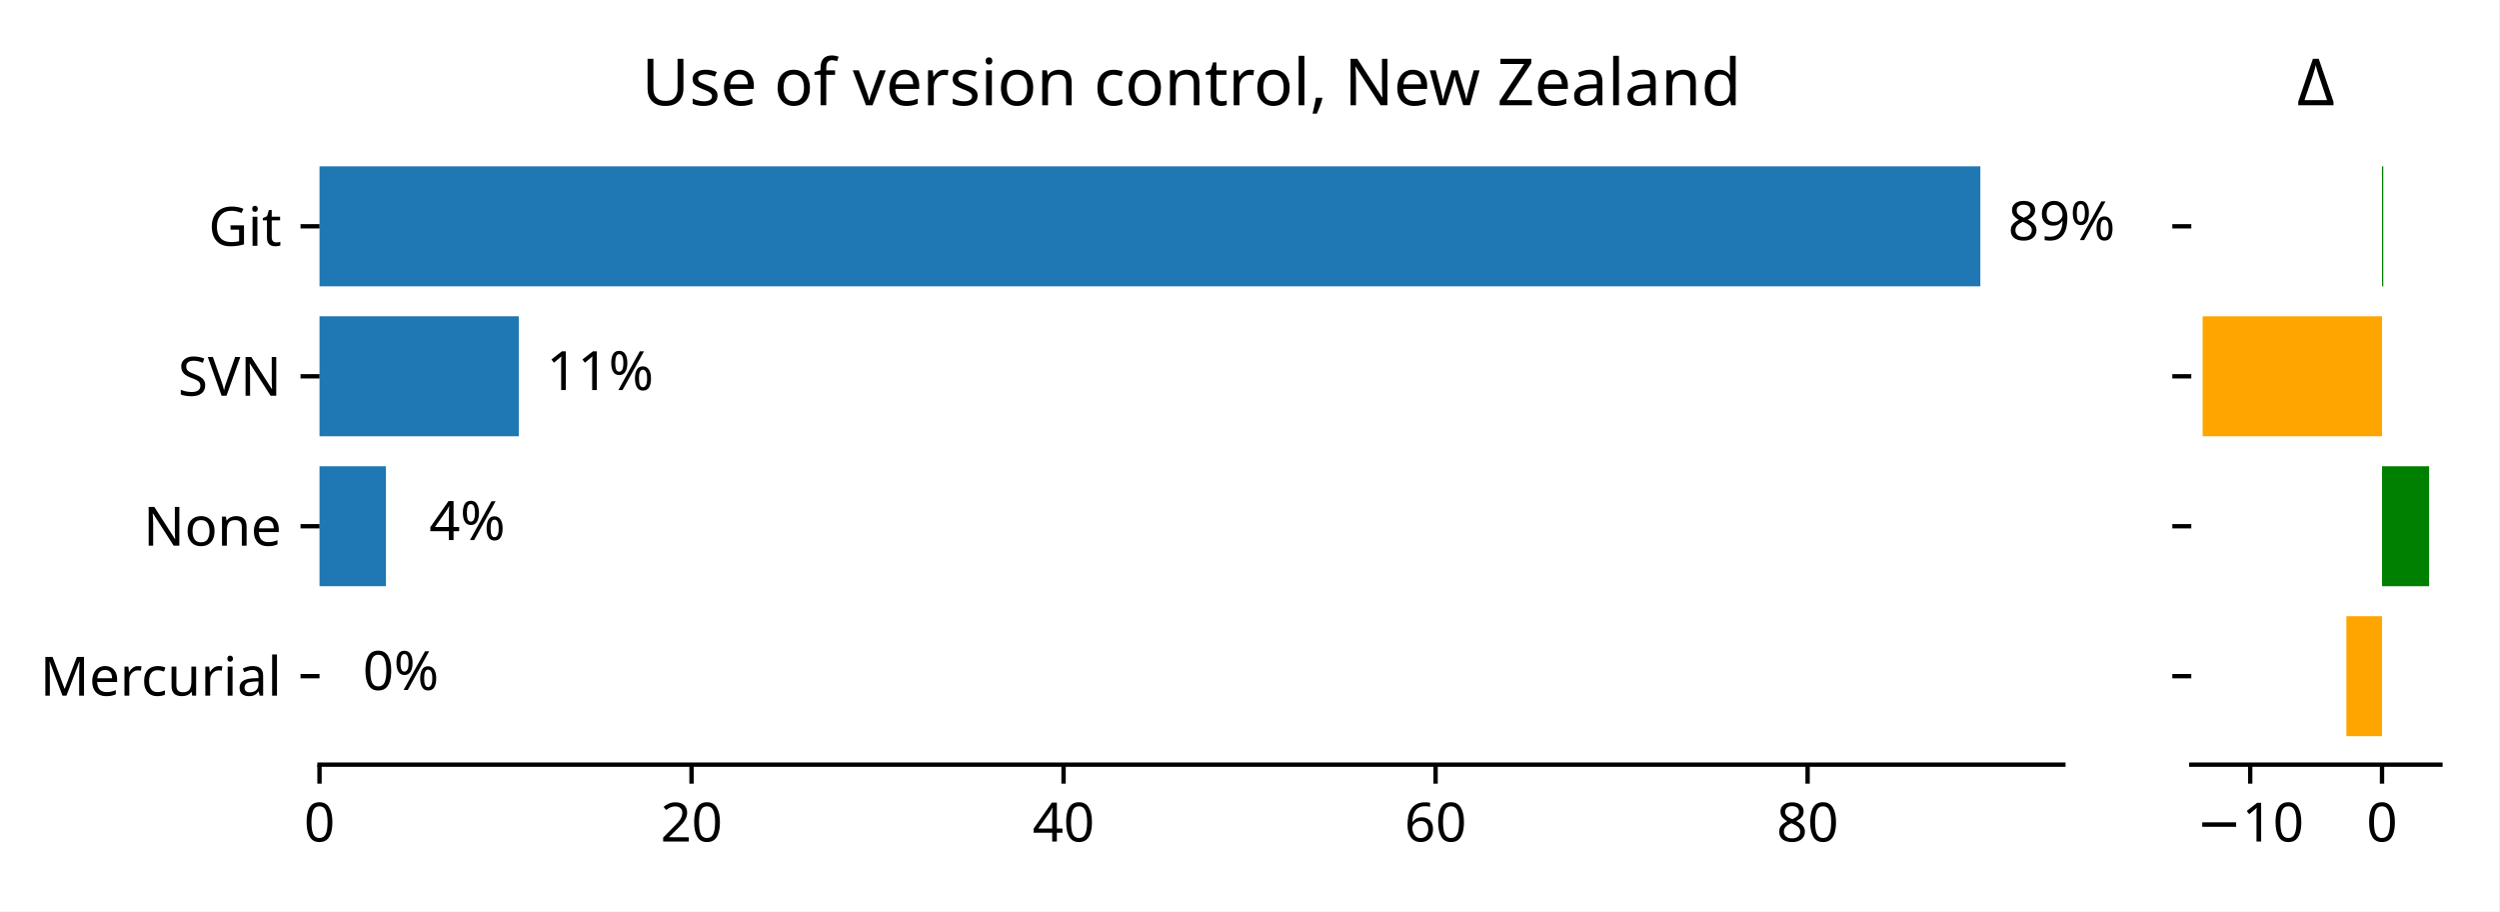
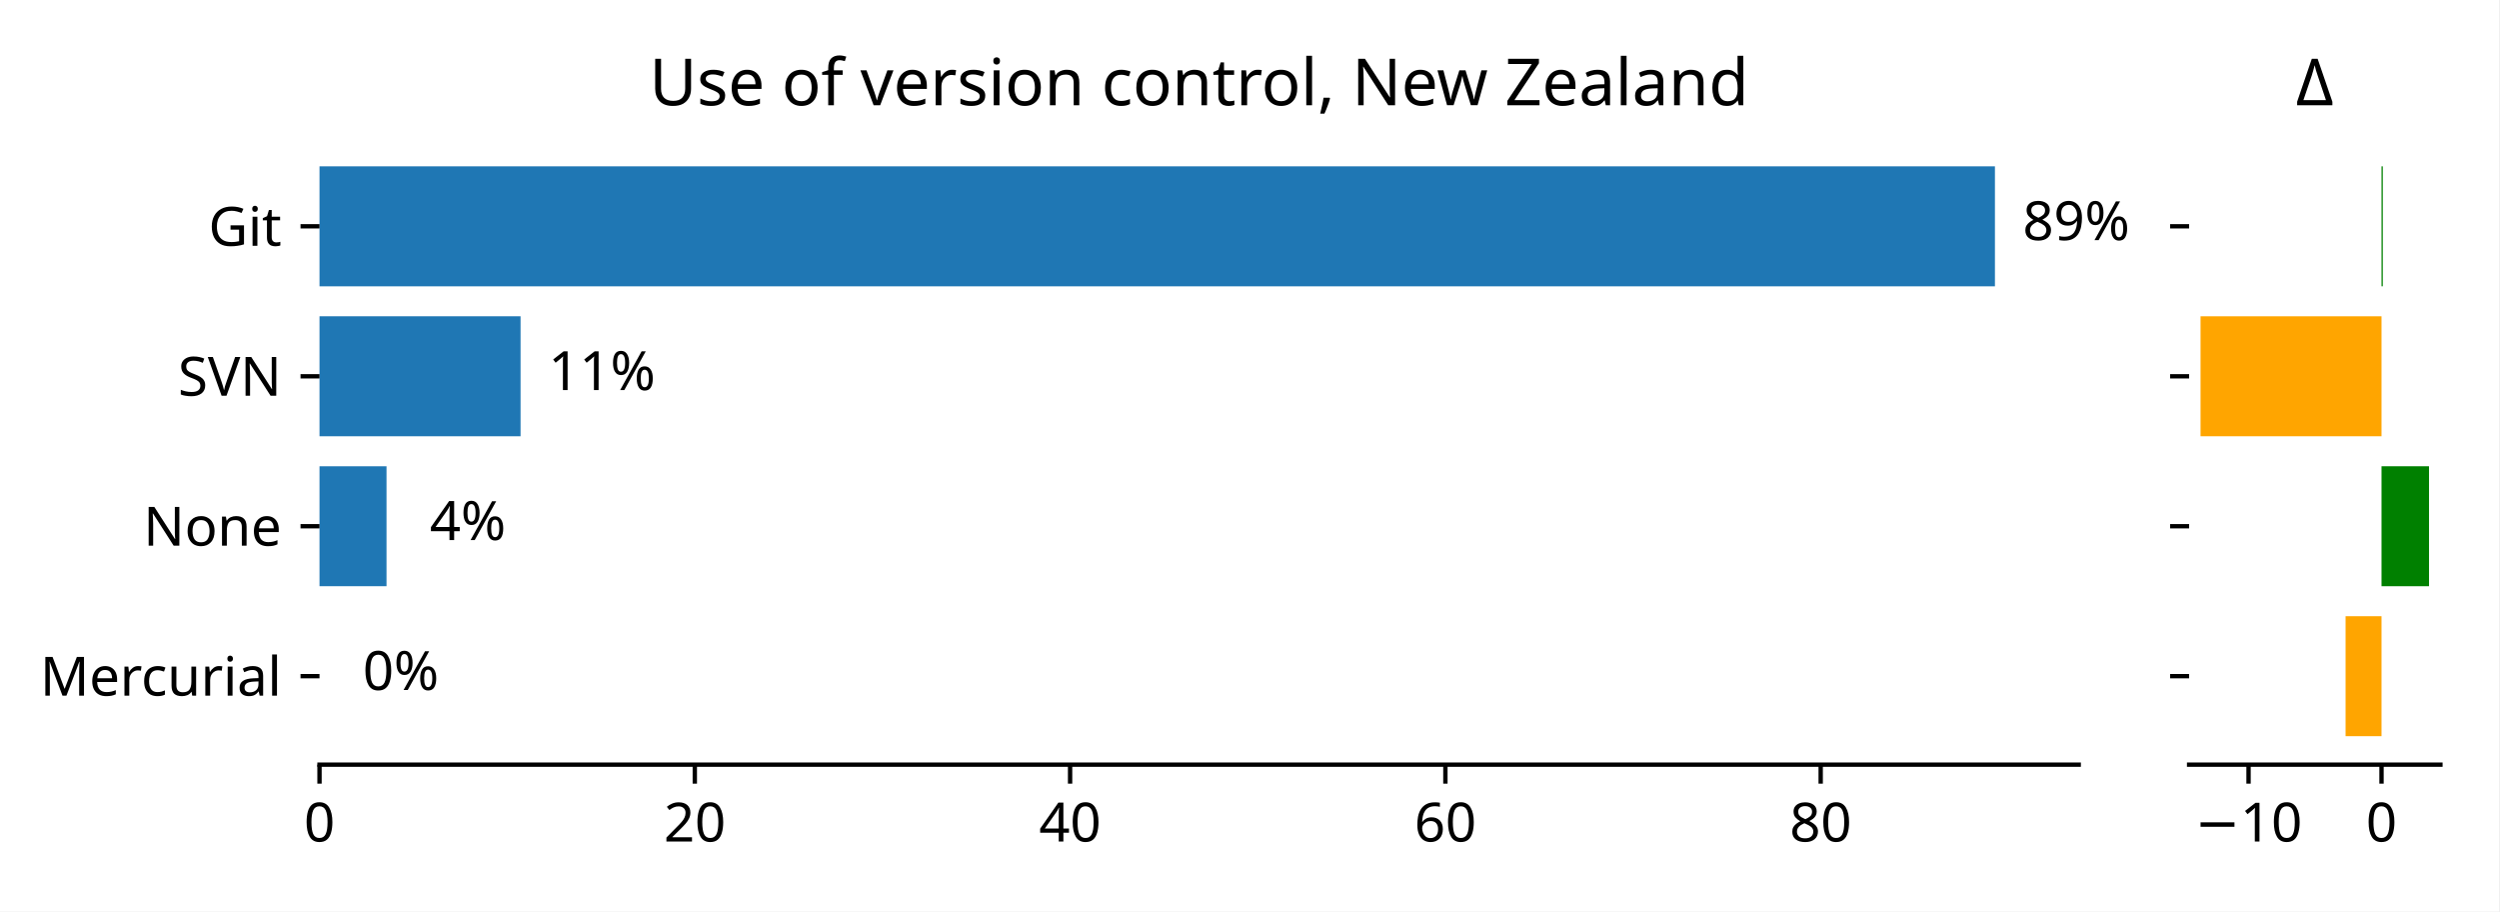
<svg xmlns="http://www.w3.org/2000/svg" xmlns:xlink="http://www.w3.org/1999/xlink" width="460.8pt" height="168pt" viewBox="0 0 460.8 168" version="1.1">
  <defs>
    <style type="text/css">*{stroke-linejoin: round; stroke-linecap: butt}</style>
  </defs>
  <g id="figure_1">
    <g id="patch_1">
      <path d="M 0 168  L 460.8 168  L 460.8 0  L 0 0  z " style="fill: #ffffff" />
    </g>
    <g id="axes_1">
      <g id="patch_2">
-         <path d="M 58.916 140.942  L 380.474 140.942  L 380.474 25.408  L 58.916 25.408  z " style="fill: #ffffff" />
+         <path d="M 58.916 140.942  L 383.299 140.942  L 383.299 25.408  L 58.916 25.408  z " style="fill: #ffffff" />
      </g>
      <g id="patch_3">
-         <path d="M 58.916 135.691  L 58.916 135.691  L 58.916 113.579  L 58.916 113.579  z " clip-path="url(#p20fe9278bc)" style="fill: #1f77b4" />
+         <path d="M 58.916 135.691  L 58.916 135.691  L 58.916 113.579  L 58.916 113.579  z " clip-path="url(#p8d34623804)" style="fill: #1f77b4" />
      </g>
      <g id="patch_4">
-         <path d="M 58.916 108.051  L 71.165 108.051  L 71.165 85.939  L 58.916 85.939  z " clip-path="url(#p20fe9278bc)" style="fill: #1f77b4" />
+         <path d="M 58.916 108.051  L 71.273 108.051  L 71.273 85.939  L 58.916 85.939  z " clip-path="url(#p8d34623804)" style="fill: #1f77b4" />
      </g>
      <g id="patch_5">
-         <path d="M 58.916 80.411  L 95.665 80.411  L 95.665 58.299  L 58.916 58.299  z " clip-path="url(#p20fe9278bc)" style="fill: #1f77b4" />
+         <path d="M 58.916 80.411  L 95.988 80.411  L 95.988 58.299  L 58.916 58.299  z " clip-path="url(#p8d34623804)" style="fill: #1f77b4" />
      </g>
      <g id="patch_6">
-         <path d="M 58.916 52.771  L 365.162 52.771  L 365.162 30.66  L 58.916 30.66  z " clip-path="url(#p20fe9278bc)" style="fill: #1f77b4" />
+         <path d="M 58.916 52.771  L 367.853 52.771  L 367.853 30.66  L 58.916 30.66  z " clip-path="url(#p8d34623804)" style="fill: #1f77b4" />
      </g>
      <g id="matplotlib.axis_1">
        <g id="xtick_1">
          <g id="line2d_1">
            <defs>
              <path id="m4c99cd72f3" d="M 0 0  L 0 3.5  " style="stroke: #000000; stroke-width: 0.8" />
            </defs>
            <g>
              <use xlink:href="#m4c99cd72f3" x="58.916" y="140.942" style="stroke: #000000; stroke-width: 0.8" />
            </g>
          </g>
          <g id="text_1">
            <text style="font: 10px 'sans-serif'; text-anchor: middle" x="58.916" y="155.116" transform="rotate(-0, 58.91562, 155.1156)">0</text>
          </g>
        </g>
        <g id="xtick_2">
          <g id="line2d_2">
            <g>
-               <use xlink:href="#m4c99cd72f3" x="127.515" y="140.942" style="stroke: #000000; stroke-width: 0.8" />
+               <use xlink:href="#m4c99cd72f3" x="128.118" y="140.942" style="stroke: #000000; stroke-width: 0.8" />
            </g>
          </g>
          <g id="text_2">
-             <text style="font: 10px 'sans-serif'; text-anchor: middle" x="127.515" y="155.116" transform="rotate(-0, 127.5148, 155.1156)">20</text>
+             <text style="font: 10px 'sans-serif'; text-anchor: middle" x="128.118" y="155.116" transform="rotate(-0, 128.1175, 155.1156)">20</text>
          </g>
        </g>
        <g id="xtick_3">
          <g id="line2d_3">
            <g>
-               <use xlink:href="#m4c99cd72f3" x="196.114" y="140.942" style="stroke: #000000; stroke-width: 0.8" />
+               <use xlink:href="#m4c99cd72f3" x="197.319" y="140.942" style="stroke: #000000; stroke-width: 0.8" />
            </g>
          </g>
          <g id="text_3">
-             <text style="font: 10px 'sans-serif'; text-anchor: middle" x="196.114" y="155.116" transform="rotate(-0, 196.114, 155.1156)">40</text>
+             <text style="font: 10px 'sans-serif'; text-anchor: middle" x="197.319" y="155.116" transform="rotate(-0, 197.3194, 155.1156)">40</text>
          </g>
        </g>
        <g id="xtick_4">
          <g id="line2d_4">
            <g>
-               <use xlink:href="#m4c99cd72f3" x="264.713" y="140.942" style="stroke: #000000; stroke-width: 0.8" />
+               <use xlink:href="#m4c99cd72f3" x="266.521" y="140.942" style="stroke: #000000; stroke-width: 0.8" />
            </g>
          </g>
          <g id="text_4">
-             <text style="font: 10px 'sans-serif'; text-anchor: middle" x="264.713" y="155.116" transform="rotate(-0, 264.7131, 155.1156)">60</text>
+             <text style="font: 10px 'sans-serif'; text-anchor: middle" x="266.521" y="155.116" transform="rotate(-0, 266.5213, 155.1156)">60</text>
          </g>
        </g>
        <g id="xtick_5">
          <g id="line2d_5">
            <g>
-               <use xlink:href="#m4c99cd72f3" x="333.312" y="140.942" style="stroke: #000000; stroke-width: 0.8" />
+               <use xlink:href="#m4c99cd72f3" x="335.723" y="140.942" style="stroke: #000000; stroke-width: 0.8" />
            </g>
          </g>
          <g id="text_5">
-             <text style="font: 10px 'sans-serif'; text-anchor: middle" x="333.312" y="155.116" transform="rotate(-0, 333.3123, 155.1156)">80</text>
+             <text style="font: 10px 'sans-serif'; text-anchor: middle" x="335.723" y="155.116" transform="rotate(-0, 335.7232, 155.1156)">80</text>
          </g>
        </g>
      </g>
      <g id="matplotlib.axis_2">
        <g id="ytick_1">
          <g id="line2d_6">
            <defs>
              <path id="m8e343aef83" d="M 0 0  L -3.5 0  " style="stroke: #000000; stroke-width: 0.8" />
            </defs>
            <g>
              <use xlink:href="#m8e343aef83" x="58.916" y="124.635" style="stroke: #000000; stroke-width: 0.8" />
            </g>
          </g>
          <g id="text_6">
            <text style="font: 10px 'sans-serif'; text-anchor: end" x="51.916" y="128.221" transform="rotate(-0, 51.91562, 128.2215)">Mercurial</text>
          </g>
        </g>
        <g id="ytick_2">
          <g id="line2d_7">
            <g>
              <use xlink:href="#m8e343aef83" x="58.916" y="96.995" style="stroke: #000000; stroke-width: 0.8" />
            </g>
          </g>
          <g id="text_7">
            <text style="font: 10px 'sans-serif'; text-anchor: end" x="51.916" y="100.582" transform="rotate(-0, 51.91562, 100.5817)">None</text>
          </g>
        </g>
        <g id="ytick_3">
          <g id="line2d_8">
            <g>
              <use xlink:href="#m8e343aef83" x="58.916" y="69.355" style="stroke: #000000; stroke-width: 0.8" />
            </g>
          </g>
          <g id="text_8">
            <text style="font: 10px 'sans-serif'; text-anchor: end" x="51.916" y="72.942" transform="rotate(-0, 51.91562, 72.94201)">SVN</text>
          </g>
        </g>
        <g id="ytick_4">
          <g id="line2d_9">
            <g>
              <use xlink:href="#m8e343aef83" x="58.916" y="41.716" style="stroke: #000000; stroke-width: 0.8" />
            </g>
          </g>
          <g id="text_9">
            <text style="font: 10px 'sans-serif'; text-anchor: end" x="51.916" y="45.302" transform="rotate(-0, 51.91562, 45.30228)">Git</text>
          </g>
        </g>
      </g>
      <g id="patch_7">
-         <path d="M 58.916 140.942  L 380.474 140.942  " style="fill: none; stroke: #000000; stroke-width: 0.8; stroke-linejoin: miter; stroke-linecap: square" />
+         <path d="M 58.916 140.942  L 383.299 140.942  " style="fill: none; stroke: #000000; stroke-width: 0.8; stroke-linejoin: miter; stroke-linecap: square" />
      </g>
      <g id="text_10">
        <text style="font: 10px 'sans-serif'; text-anchor: middle" x="73.916" y="127.179" transform="rotate(-0, 73.91563, 127.1793)">0%</text>
      </g>
      <g id="text_11">
-         <text style="font: 10px 'sans-serif'; text-anchor: middle" x="86.165" y="99.54" transform="rotate(-0, 86.16548, 99.53955)">4%</text>
+         <text style="font: 10px 'sans-serif'; text-anchor: middle" x="86.273" y="99.54" transform="rotate(-0, 86.2731, 99.53955)">4%</text>
      </g>
      <g id="text_12">
-         <text style="font: 10px 'sans-serif'; text-anchor: middle" x="110.665" y="71.9" transform="rotate(-0, 110.6652, 71.89982)">11%</text>
+         <text style="font: 10px 'sans-serif'; text-anchor: middle" x="110.988" y="71.9" transform="rotate(-0, 110.9881, 71.89982)">11%</text>
      </g>
      <g id="text_13">
-         <text style="font: 10px 'sans-serif'; text-anchor: middle" x="380.162" y="44.26" transform="rotate(-0, 380.1619, 44.2601)">89%</text>
+         <text style="font: 10px 'sans-serif'; text-anchor: middle" x="382.853" y="44.26" transform="rotate(-0, 382.8526, 44.2601)">89%</text>
      </g>
      <g id="text_14">
-         <text style="font: 12px 'sans-serif'; text-anchor: middle" x="219.695" y="19.408" transform="rotate(-0, 219.6949, 19.40812)">Use of version control, New Zealand</text>
+         <text style="font: 12px 'sans-serif'; text-anchor: middle" x="221.108" y="19.408" transform="rotate(-0, 221.1075, 19.40812)">Use of version control, New Zealand</text>
      </g>
    </g>
    <g id="axes_2">
      <g id="patch_8">
-         <path d="M 404.063 140.942  L 450 140.942  L 450 25.408  L 404.063 25.408  z " style="fill: #ffffff" />
+         <path d="M 403.659 140.942  L 450 140.942  L 450 25.408  L 403.659 25.408  z " style="fill: #ffffff" />
      </g>
      <g id="patch_9">
-         <path d="M 439.231 135.691  L 432.662 135.691  L 432.662 113.579  L 439.231 113.579  z " clip-path="url(#p19137d8cf6)" style="fill: #ffa500" />
+         <path d="M 439.137 135.691  L 432.51 135.691  L 432.51 113.579  L 439.137 113.579  z " clip-path="url(#p7706213b0b)" style="fill: #ffa500" />
      </g>
      <g id="patch_10">
-         <path d="M 439.231 108.051  L 447.912 108.051  L 447.912 85.939  L 439.231 85.939  z " clip-path="url(#p19137d8cf6)" style="fill: #008000" />
+         <path d="M 439.137 108.051  L 447.894 108.051  L 447.894 85.939  L 439.137 85.939  z " clip-path="url(#p7706213b0b)" style="fill: #008000" />
      </g>
      <g id="patch_11">
-         <path d="M 439.231 80.411  L 406.151 80.411  L 406.151 58.299  L 439.231 58.299  z " clip-path="url(#p19137d8cf6)" style="fill: #ffa500" />
+         <path d="M 439.137 80.411  L 405.766 80.411  L 405.766 58.299  L 439.137 58.299  z " clip-path="url(#p7706213b0b)" style="fill: #ffa500" />
      </g>
      <g id="patch_12">
-         <path d="M 439.231 52.771  L 439.466 52.771  L 439.466 30.66  L 439.231 30.66  z " clip-path="url(#p19137d8cf6)" style="fill: #008000" />
+         <path d="M 439.137 52.771  L 439.373 52.771  L 439.373 30.66  L 439.137 30.66  z " clip-path="url(#p7706213b0b)" style="fill: #008000" />
      </g>
      <g id="matplotlib.axis_3">
        <g id="xtick_6">
          <g id="line2d_10">
            <g>
-               <use xlink:href="#m4c99cd72f3" x="414.926" y="140.942" style="stroke: #000000; stroke-width: 0.8" />
+               <use xlink:href="#m4c99cd72f3" x="414.617" y="140.942" style="stroke: #000000; stroke-width: 0.8" />
            </g>
          </g>
          <g id="text_15">
-             <text style="font: 10px 'sans-serif'; text-anchor: middle" x="414.926" y="155.116" transform="rotate(-0, 414.9256, 155.1156)">−10</text>
+             <text style="font: 10px 'sans-serif'; text-anchor: middle" x="414.617" y="155.116" transform="rotate(-0, 414.6174, 155.1156)">−10</text>
          </g>
        </g>
        <g id="xtick_7">
          <g id="line2d_11">
            <g>
-               <use xlink:href="#m4c99cd72f3" x="439.231" y="140.942" style="stroke: #000000; stroke-width: 0.8" />
+               <use xlink:href="#m4c99cd72f3" x="439.137" y="140.942" style="stroke: #000000; stroke-width: 0.8" />
            </g>
          </g>
          <g id="text_16">
-             <text style="font: 10px 'sans-serif'; text-anchor: middle" x="439.231" y="155.116" transform="rotate(-0, 439.2313, 155.1156)">0</text>
+             <text style="font: 10px 'sans-serif'; text-anchor: middle" x="439.137" y="155.116" transform="rotate(-0, 439.1367, 155.1156)">0</text>
          </g>
        </g>
      </g>
      <g id="matplotlib.axis_4">
        <g id="ytick_5">
          <g id="line2d_12">
            <g>
-               <use xlink:href="#m8e343aef83" x="404.063" y="124.635" style="stroke: #000000; stroke-width: 0.8" />
+               <use xlink:href="#m8e343aef83" x="403.659" y="124.635" style="stroke: #000000; stroke-width: 0.8" />
            </g>
          </g>
        </g>
        <g id="ytick_6">
          <g id="line2d_13">
            <g>
-               <use xlink:href="#m8e343aef83" x="404.063" y="96.995" style="stroke: #000000; stroke-width: 0.8" />
+               <use xlink:href="#m8e343aef83" x="403.659" y="96.995" style="stroke: #000000; stroke-width: 0.8" />
            </g>
          </g>
        </g>
        <g id="ytick_7">
          <g id="line2d_14">
            <g>
-               <use xlink:href="#m8e343aef83" x="404.063" y="69.355" style="stroke: #000000; stroke-width: 0.8" />
+               <use xlink:href="#m8e343aef83" x="403.659" y="69.355" style="stroke: #000000; stroke-width: 0.8" />
            </g>
          </g>
        </g>
        <g id="ytick_8">
          <g id="line2d_15">
            <g>
-               <use xlink:href="#m8e343aef83" x="404.063" y="41.716" style="stroke: #000000; stroke-width: 0.8" />
+               <use xlink:href="#m8e343aef83" x="403.659" y="41.716" style="stroke: #000000; stroke-width: 0.8" />
            </g>
          </g>
        </g>
      </g>
      <g id="patch_13">
-         <path d="M 404.063 140.942  L 450 140.942  " style="fill: none; stroke: #000000; stroke-width: 0.8; stroke-linejoin: miter; stroke-linecap: square" />
+         <path d="M 403.659 140.942  L 450 140.942  " style="fill: none; stroke: #000000; stroke-width: 0.8; stroke-linejoin: miter; stroke-linecap: square" />
      </g>
      <g id="text_17">
-         <text style="font: 12px 'sans-serif'; text-anchor: middle" x="427.032" y="19.408" transform="rotate(-0, 427.0315, 19.40812)">Δ</text>
+         <text style="font: 12px 'sans-serif'; text-anchor: middle" x="426.83" y="19.408" transform="rotate(-0, 426.8297, 19.40812)">Δ</text>
      </g>
    </g>
  </g>
  <defs>
-     <clipPath id="p20fe9278bc">
-       <rect x="58.916" y="25.408" width="321.559" height="115.534" />
+     <clipPath id="p8d34623804">
+       <rect x="58.916" y="25.408" width="324.384" height="115.534" />
    </clipPath>
-     <clipPath id="p19137d8cf6">
-       <rect x="404.063" y="25.408" width="45.937" height="115.534" />
+     <clipPath id="p7706213b0b">
+       <rect x="403.659" y="25.408" width="46.341" height="115.534" />
    </clipPath>
  </defs>
</svg>
